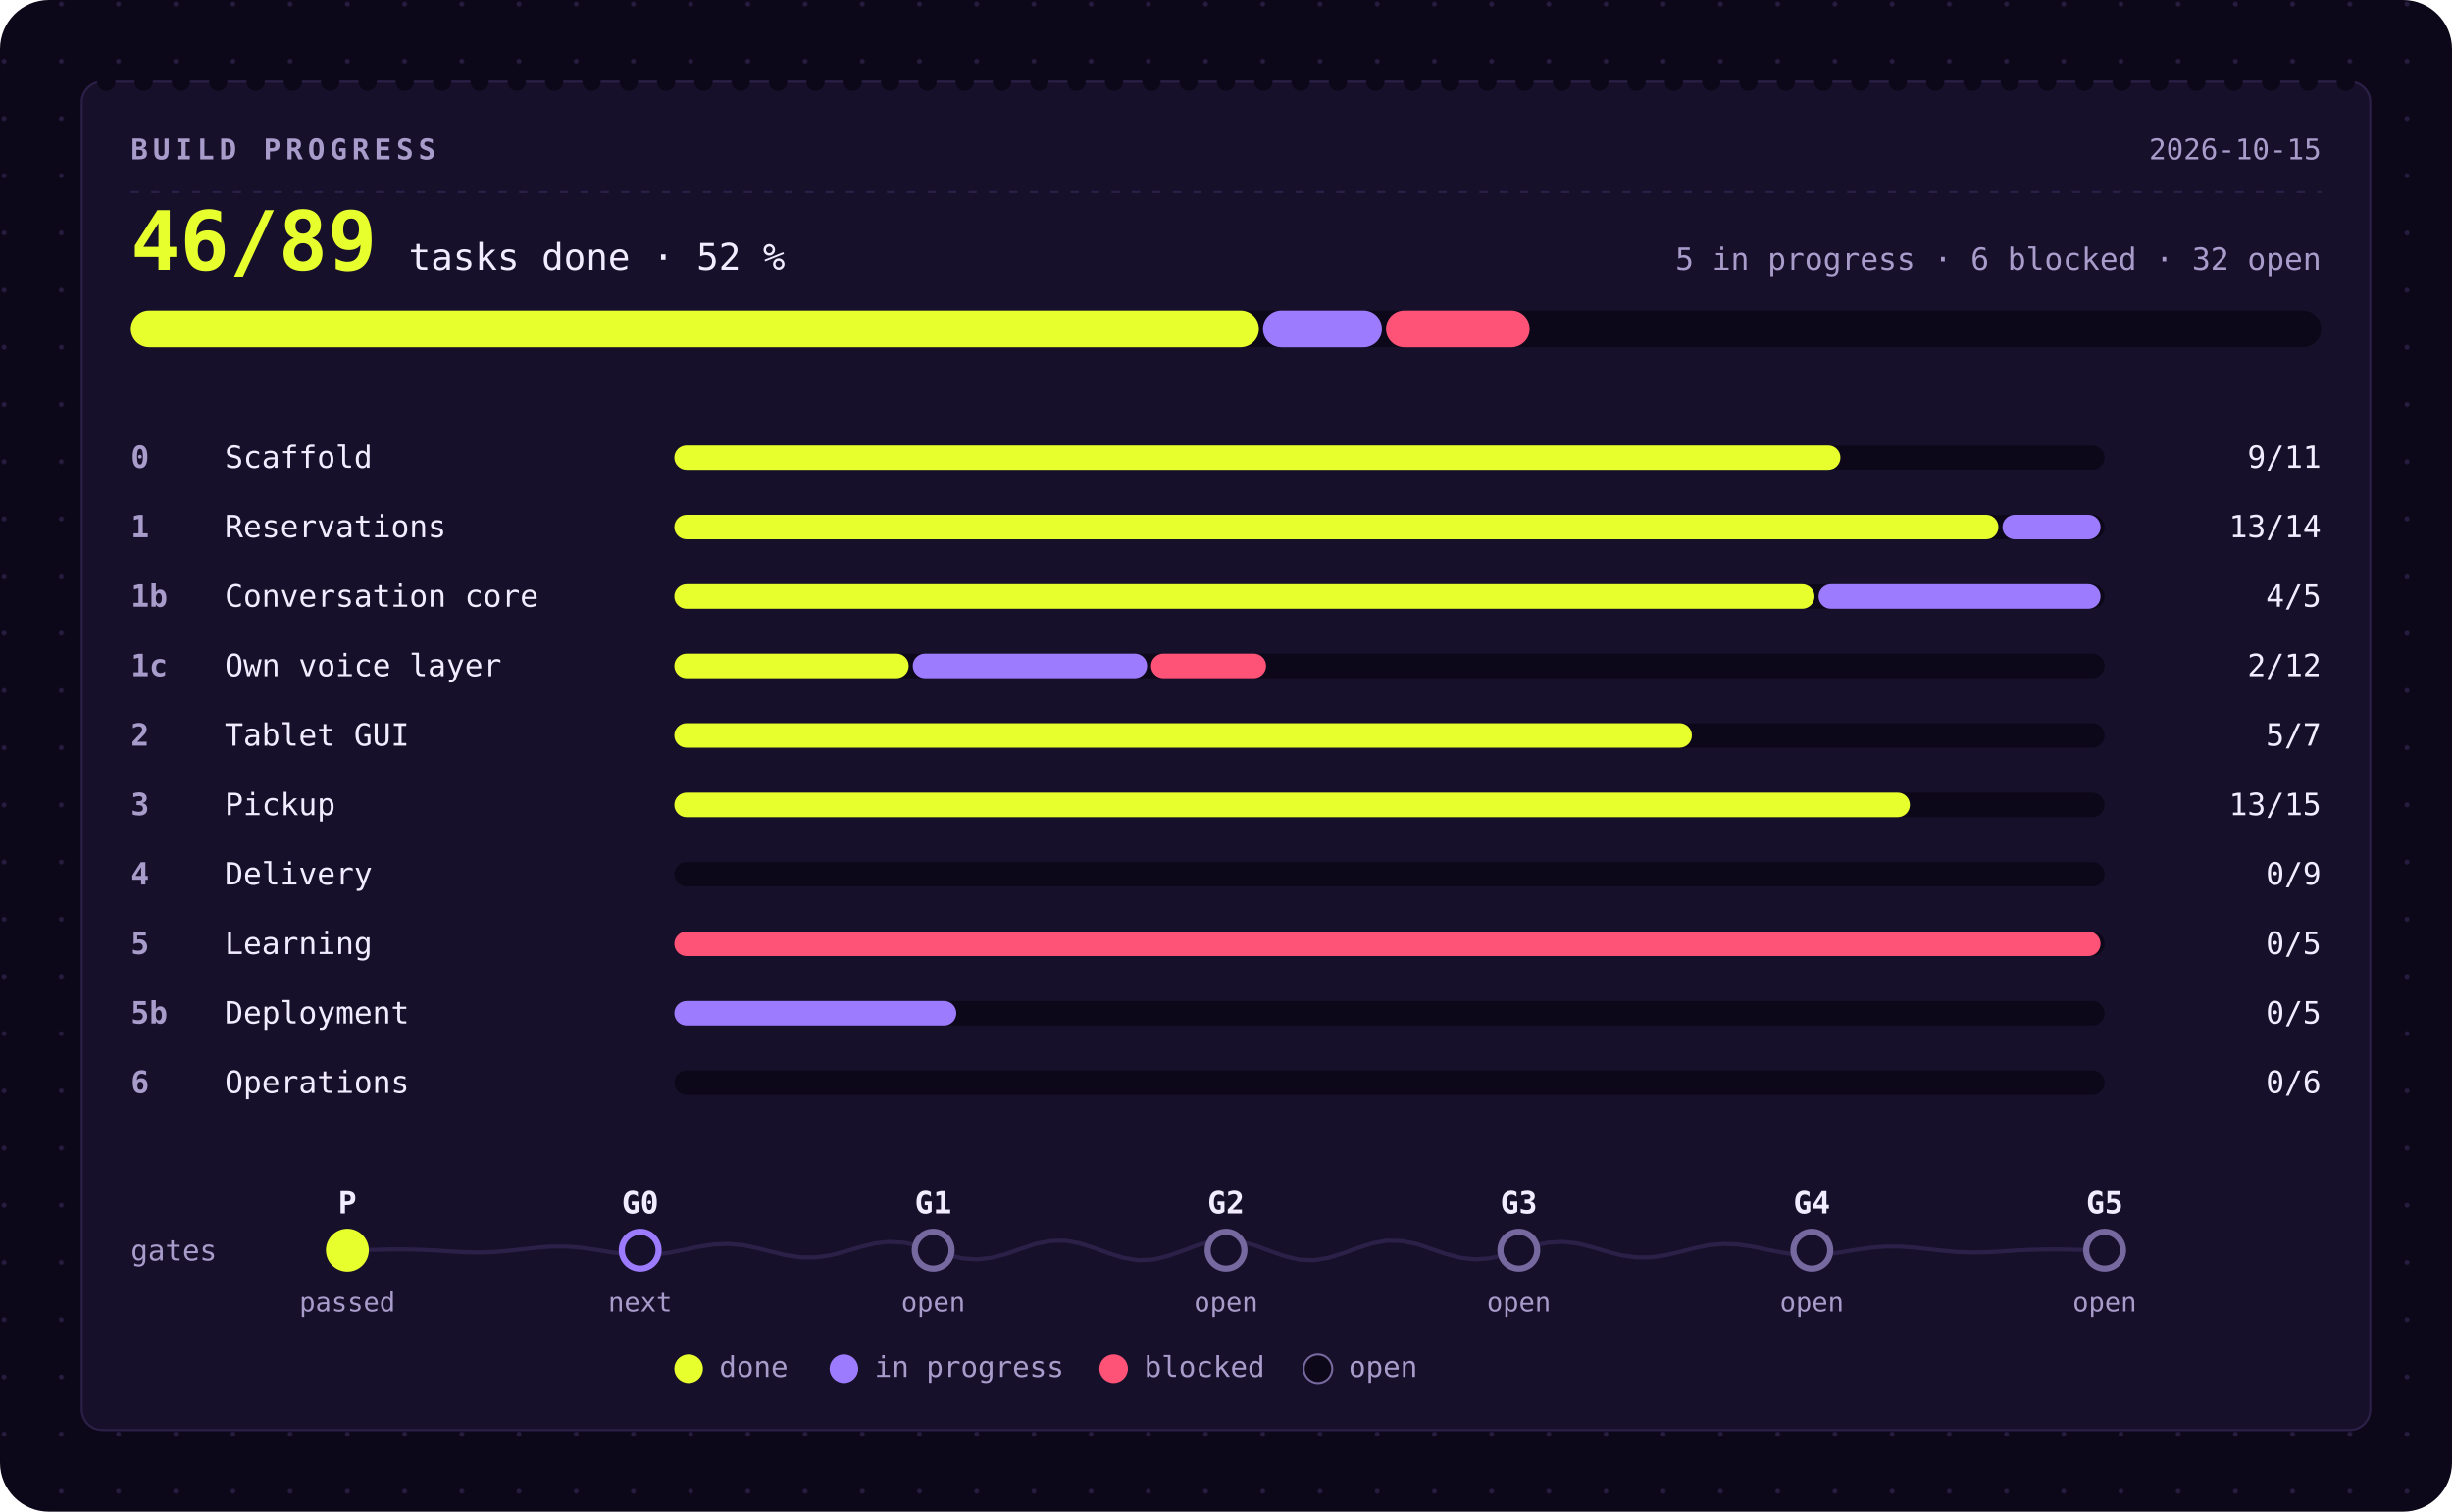
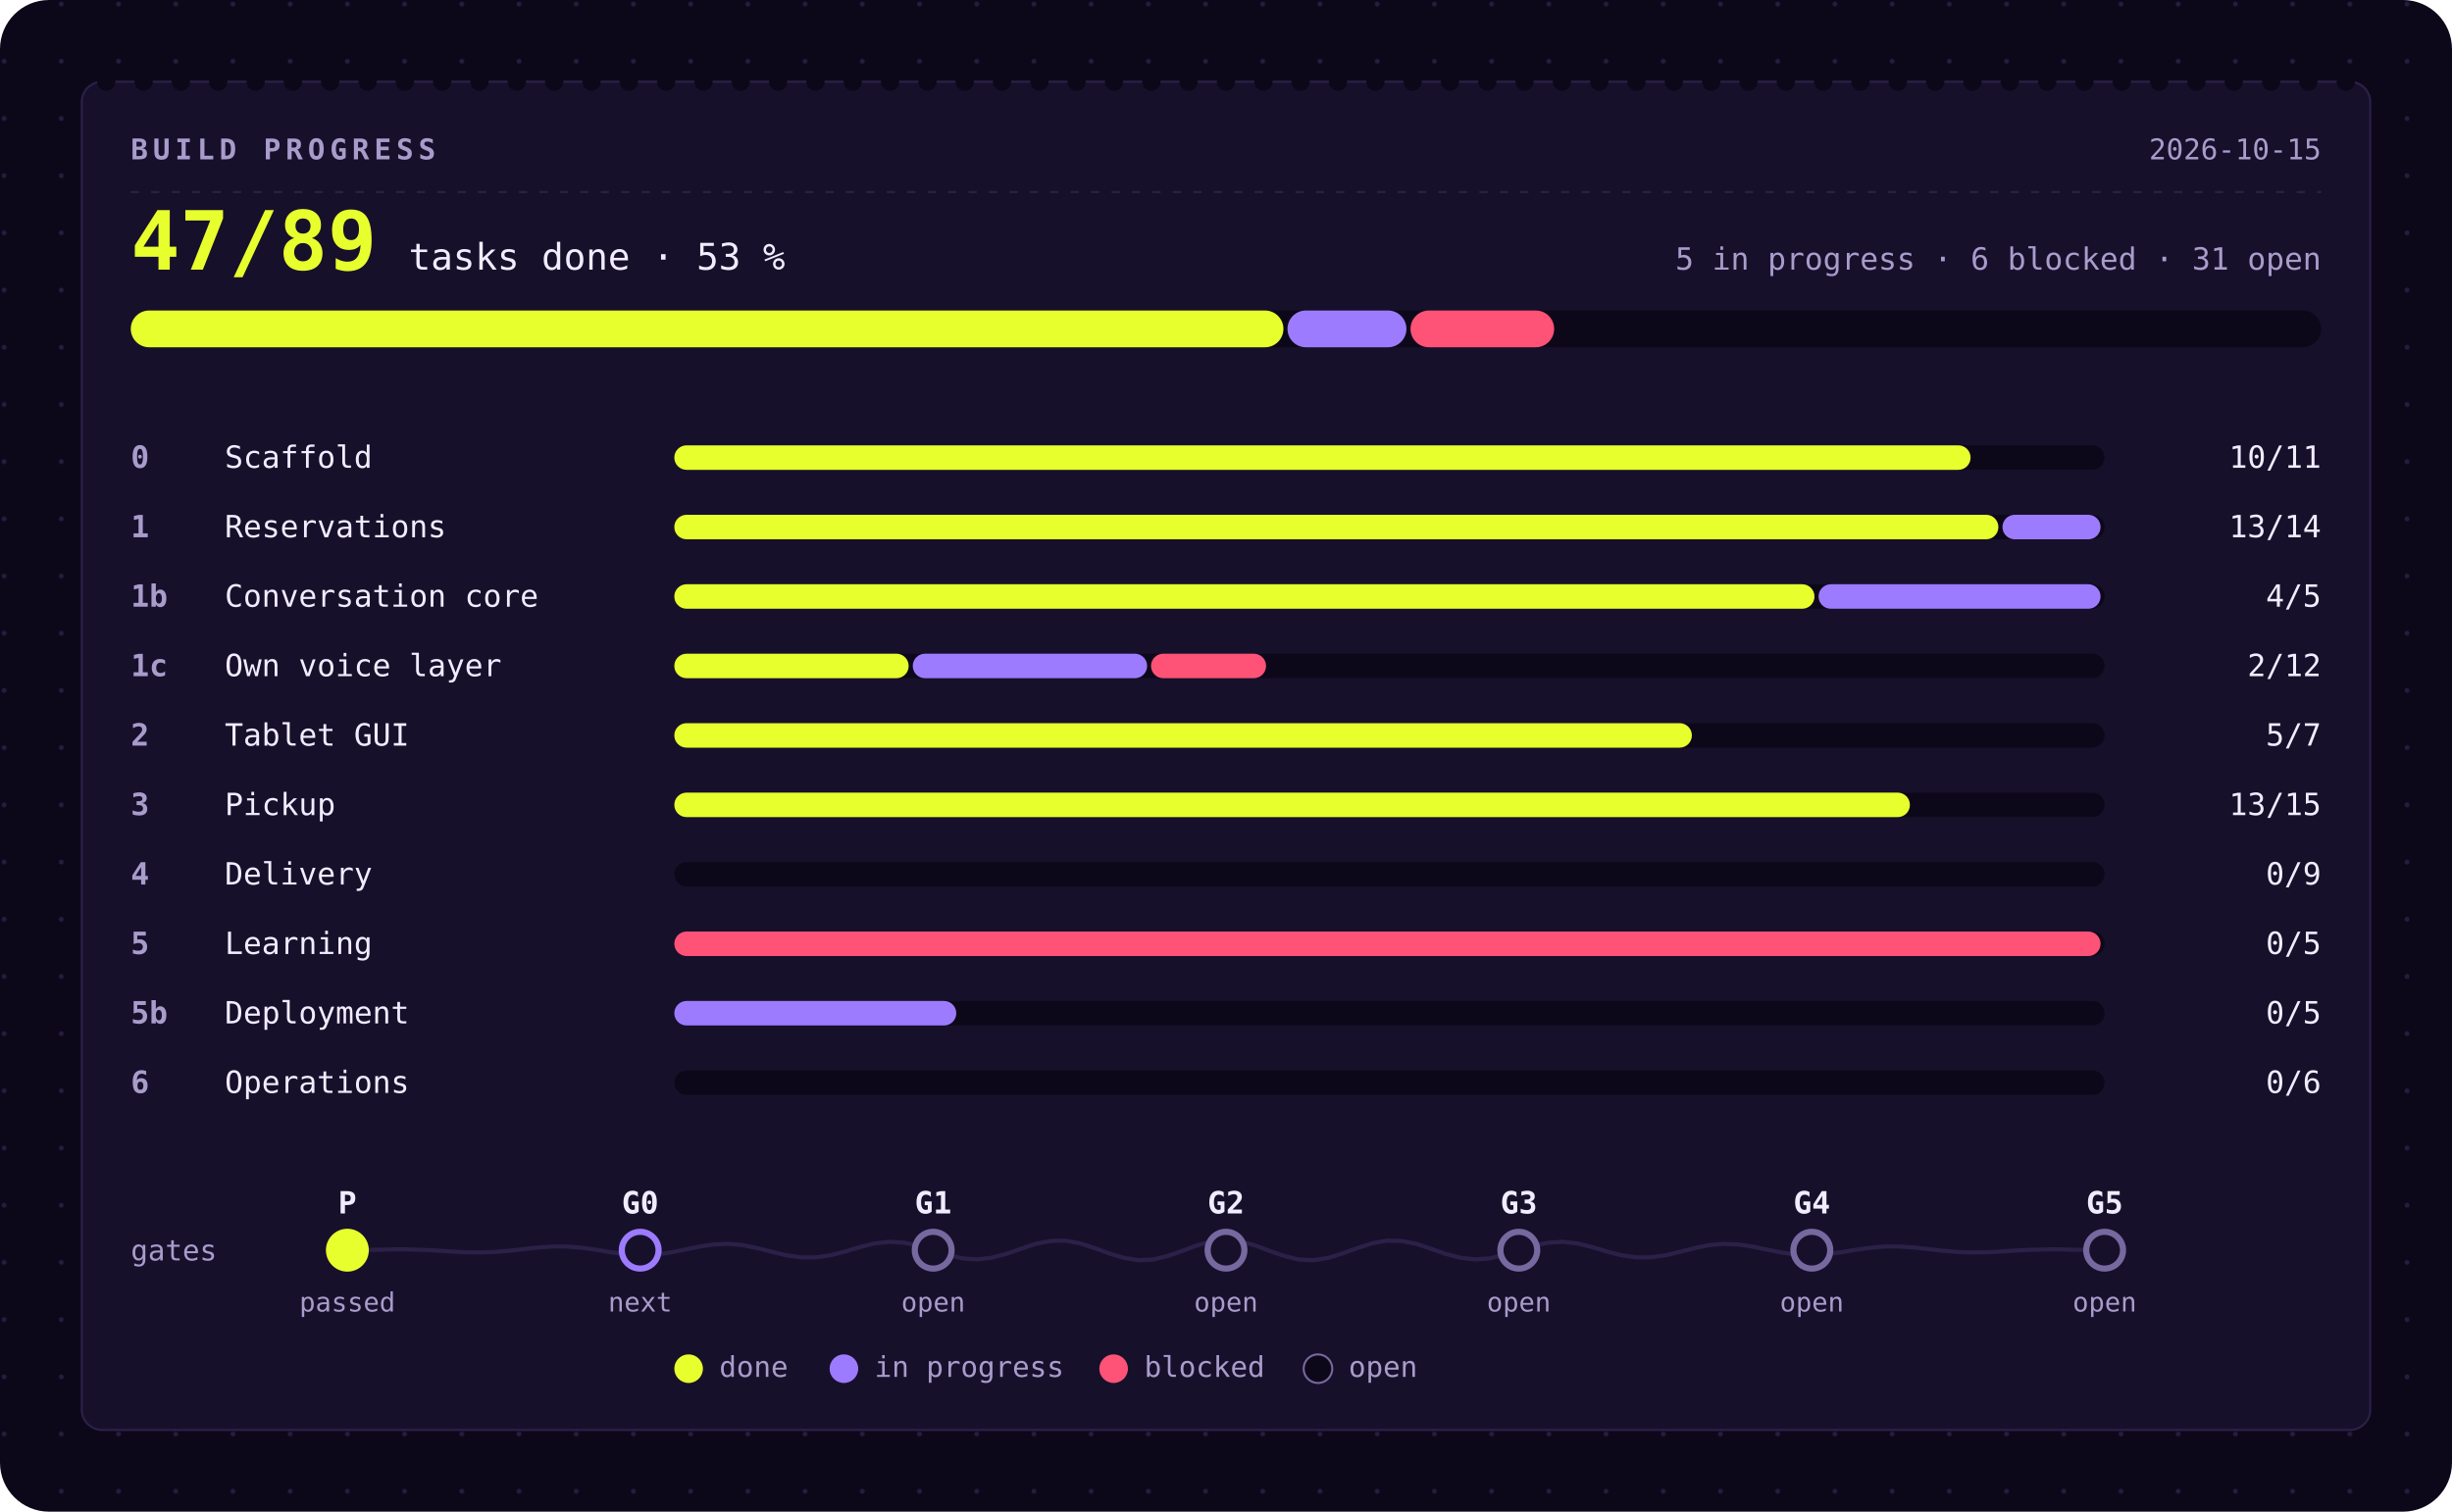
<svg xmlns="http://www.w3.org/2000/svg" width="1200" height="740" viewBox="0 0 1200 740" role="img" aria-labelledby="t d">
  <style>text{font-family:ui-monospace, 'JetBrains Mono', 'SF Mono', Menlo, Consolas, 'DejaVu Sans Mono', monospace}</style>
  <defs>
    <filter id="glow" filterUnits="userSpaceOnUse" x="0" y="0" width="1200" height="740">
      <feGaussianBlur stdDeviation="6" />
    </filter>
    <filter id="soft" filterUnits="userSpaceOnUse" x="0" y="0" width="1200" height="740">
      <feGaussianBlur stdDeviation="2.2" />
    </filter>
  </defs>
  <rect width="1200" height="740" rx="24" fill="#0D0819" />
  <pattern id="dots" width="28" height="28" patternUnits="userSpaceOnUse">
    <circle cx="2" cy="2" r="1.2" fill="#2B2148" />
  </pattern>
  <rect width="1200" height="740" rx="24" fill="url(#dots)" opacity="0.8" />
  <rect x="40" y="40" width="1120" height="660" rx="10" fill="#17102B" stroke="#2B2148" />
  <circle cx="52" cy="40" r="4.5" fill="#0D0819" />
  <circle cx="70.3" cy="40" r="4.5" fill="#0D0819" />
  <circle cx="88.5" cy="40" r="4.5" fill="#0D0819" />
  <circle cx="106.8" cy="40" r="4.5" fill="#0D0819" />
  <circle cx="125.1" cy="40" r="4.5" fill="#0D0819" />
  <circle cx="143.3" cy="40" r="4.5" fill="#0D0819" />
  <circle cx="161.6" cy="40" r="4.5" fill="#0D0819" />
  <circle cx="179.9" cy="40" r="4.5" fill="#0D0819" />
  <circle cx="198.1" cy="40" r="4.5" fill="#0D0819" />
  <circle cx="216.4" cy="40" r="4.5" fill="#0D0819" />
  <circle cx="234.7" cy="40" r="4.5" fill="#0D0819" />
  <circle cx="252.9" cy="40" r="4.5" fill="#0D0819" />
  <circle cx="271.2" cy="40" r="4.5" fill="#0D0819" />
  <circle cx="289.5" cy="40" r="4.5" fill="#0D0819" />
  <circle cx="307.7" cy="40" r="4.5" fill="#0D0819" />
  <circle cx="326" cy="40" r="4.5" fill="#0D0819" />
  <circle cx="344.3" cy="40" r="4.5" fill="#0D0819" />
  <circle cx="362.5" cy="40" r="4.5" fill="#0D0819" />
  <circle cx="380.8" cy="40" r="4.5" fill="#0D0819" />
  <circle cx="399.1" cy="40" r="4.5" fill="#0D0819" />
  <circle cx="417.3" cy="40" r="4.5" fill="#0D0819" />
  <circle cx="435.6" cy="40" r="4.5" fill="#0D0819" />
  <circle cx="453.9" cy="40" r="4.5" fill="#0D0819" />
  <circle cx="472.1" cy="40" r="4.5" fill="#0D0819" />
  <circle cx="490.4" cy="40" r="4.5" fill="#0D0819" />
  <circle cx="508.7" cy="40" r="4.5" fill="#0D0819" />
  <circle cx="526.9" cy="40" r="4.5" fill="#0D0819" />
  <circle cx="545.2" cy="40" r="4.5" fill="#0D0819" />
  <circle cx="563.5" cy="40" r="4.5" fill="#0D0819" />
  <circle cx="581.7" cy="40" r="4.5" fill="#0D0819" />
  <circle cx="600" cy="40" r="4.5" fill="#0D0819" />
  <circle cx="618.3" cy="40" r="4.5" fill="#0D0819" />
  <circle cx="636.5" cy="40" r="4.5" fill="#0D0819" />
  <circle cx="654.8" cy="40" r="4.5" fill="#0D0819" />
  <circle cx="673.1" cy="40" r="4.5" fill="#0D0819" />
  <circle cx="691.3" cy="40" r="4.5" fill="#0D0819" />
  <circle cx="709.6" cy="40" r="4.5" fill="#0D0819" />
  <circle cx="727.9" cy="40" r="4.5" fill="#0D0819" />
  <circle cx="746.1" cy="40" r="4.5" fill="#0D0819" />
  <circle cx="764.4" cy="40" r="4.5" fill="#0D0819" />
  <circle cx="782.7" cy="40" r="4.5" fill="#0D0819" />
  <circle cx="800.9" cy="40" r="4.5" fill="#0D0819" />
  <circle cx="819.2" cy="40" r="4.5" fill="#0D0819" />
  <circle cx="837.5" cy="40" r="4.5" fill="#0D0819" />
  <circle cx="855.7" cy="40" r="4.5" fill="#0D0819" />
  <circle cx="874" cy="40" r="4.5" fill="#0D0819" />
  <circle cx="892.3" cy="40" r="4.5" fill="#0D0819" />
  <circle cx="910.5" cy="40" r="4.5" fill="#0D0819" />
  <circle cx="928.8" cy="40" r="4.5" fill="#0D0819" />
  <circle cx="947.1" cy="40" r="4.5" fill="#0D0819" />
  <circle cx="965.3" cy="40" r="4.5" fill="#0D0819" />
  <circle cx="983.6" cy="40" r="4.5" fill="#0D0819" />
  <circle cx="1001.9" cy="40" r="4.5" fill="#0D0819" />
  <circle cx="1020.1" cy="40" r="4.5" fill="#0D0819" />
  <circle cx="1038.4" cy="40" r="4.5" fill="#0D0819" />
  <circle cx="1056.7" cy="40" r="4.5" fill="#0D0819" />
  <circle cx="1074.9" cy="40" r="4.5" fill="#0D0819" />
  <circle cx="1093.2" cy="40" r="4.5" fill="#0D0819" />
  <circle cx="1111.5" cy="40" r="4.5" fill="#0D0819" />
  <circle cx="1129.7" cy="40" r="4.5" fill="#0D0819" />
  <circle cx="1148" cy="40" r="4.5" fill="#0D0819" />
  <text x="64" y="78" font-size="14" fill="#A89CCB" font-weight="700" letter-spacing="2.4">BUILD PROGRESS</text>
  <text x="1136" y="78" font-size="14" fill="#A89CCB" text-anchor="end">2026-10-15</text>
  <line x1="64" y1="94" x2="1136" y2="94" stroke="#2B2148" stroke-dasharray="4 6" />
-   <text x="64" y="132" font-size="40" fill="#E8FF2E" font-weight="700">46/89</text>
-   <text x="200" y="132" font-size="18" fill="#F1ECFF">tasks done · 52 %</text>
-   <text x="1136" y="132" font-size="15" fill="#A89CCB" text-anchor="end">5 in progress · 6 blocked · 32 open</text>
+   <text x="64" y="132" font-size="40" fill="#E8FF2E" font-weight="700">47/89</text>
+   <text x="200" y="132" font-size="18" fill="#F1ECFF">tasks done · 53 %</text>
+   <text x="1136" y="132" font-size="15" fill="#A89CCB" text-anchor="end">5 in progress · 6 blocked · 31 open</text>
  <rect x="64" y="152" width="1072" height="18" rx="9" fill="#0D0819" />
-   <rect x="64" y="152" width="552.1" height="18" rx="9" fill="#E8FF2E" />
-   <rect x="618.1" y="152" width="58.2" height="18" rx="9" fill="#9D7BFF" />
-   <rect x="678.3" y="152" width="70.3" height="18" rx="9" fill="#FF5277" />
+   <rect x="64" y="152" width="564.1" height="18" rx="9" fill="#E8FF2E" />
+   <rect x="630.1" y="152" width="58.2" height="18" rx="9" fill="#9D7BFF" />
+   <rect x="690.3" y="152" width="70.3" height="18" rx="9" fill="#FF5277" />
  <text x="64" y="229" font-size="15" fill="#A89CCB" font-weight="700">0</text>
  <text x="110" y="229" font-size="15" fill="#F1ECFF">Scaffold</text>
  <rect x="330" y="218" width="700" height="12" rx="6" fill="#0D0819" />
-   <rect x="330" y="218" width="570.7" height="12" rx="6" fill="#E8FF2E" />
-   <text x="1136" y="229" font-size="15" fill="#F1ECFF" text-anchor="end">9/11</text>
+   <rect x="330" y="218" width="634.4" height="12" rx="6" fill="#E8FF2E" />
+   <text x="1136" y="229" font-size="15" fill="#F1ECFF" text-anchor="end">10/11</text>
  <text x="64" y="263" font-size="15" fill="#A89CCB" font-weight="700">1</text>
  <text x="110" y="263" font-size="15" fill="#F1ECFF">Reservations</text>
  <rect x="330" y="252" width="700" height="12" rx="6" fill="#0D0819" />
  <rect x="330" y="252" width="648" height="12" rx="6" fill="#E8FF2E" />
  <rect x="980" y="252" width="48" height="12" rx="6" fill="#9D7BFF" />
  <text x="1136" y="263" font-size="15" fill="#F1ECFF" text-anchor="end">13/14</text>
  <text x="64" y="297" font-size="15" fill="#A89CCB" font-weight="700">1b</text>
  <text x="110" y="297" font-size="15" fill="#F1ECFF">Conversation core</text>
  <rect x="330" y="286" width="700" height="12" rx="6" fill="#0D0819" />
  <rect x="330" y="286" width="558" height="12" rx="6" fill="#E8FF2E" />
  <rect x="890" y="286" width="138" height="12" rx="6" fill="#9D7BFF" />
  <text x="1136" y="297" font-size="15" fill="#F1ECFF" text-anchor="end">4/5</text>
  <text x="64" y="331" font-size="15" fill="#A89CCB" font-weight="700">1c</text>
  <text x="110" y="331" font-size="15" fill="#F1ECFF">Own voice layer</text>
  <rect x="330" y="320" width="700" height="12" rx="6" fill="#0D0819" />
  <rect x="330" y="320" width="114.7" height="12" rx="6" fill="#E8FF2E" />
  <rect x="446.7" y="320" width="114.7" height="12" rx="6" fill="#9D7BFF" />
  <rect x="563.3" y="320" width="56.3" height="12" rx="6" fill="#FF5277" />
  <text x="1136" y="331" font-size="15" fill="#F1ECFF" text-anchor="end">2/12</text>
  <text x="64" y="365" font-size="15" fill="#A89CCB" font-weight="700">2</text>
  <text x="110" y="365" font-size="15" fill="#F1ECFF">Tablet GUI</text>
  <rect x="330" y="354" width="700" height="12" rx="6" fill="#0D0819" />
  <rect x="330" y="354" width="498" height="12" rx="6" fill="#E8FF2E" />
  <text x="1136" y="365" font-size="15" fill="#F1ECFF" text-anchor="end">5/7</text>
  <text x="64" y="399" font-size="15" fill="#A89CCB" font-weight="700">3</text>
  <text x="110" y="399" font-size="15" fill="#F1ECFF">Pickup</text>
  <rect x="330" y="388" width="700" height="12" rx="6" fill="#0D0819" />
  <rect x="330" y="388" width="604.7" height="12" rx="6" fill="#E8FF2E" />
  <text x="1136" y="399" font-size="15" fill="#F1ECFF" text-anchor="end">13/15</text>
  <text x="64" y="433" font-size="15" fill="#A89CCB" font-weight="700">4</text>
  <text x="110" y="433" font-size="15" fill="#F1ECFF">Delivery</text>
  <rect x="330" y="422" width="700" height="12" rx="6" fill="#0D0819" />
  <text x="1136" y="433" font-size="15" fill="#F1ECFF" text-anchor="end">0/9</text>
  <text x="64" y="467" font-size="15" fill="#A89CCB" font-weight="700">5</text>
  <text x="110" y="467" font-size="15" fill="#F1ECFF">Learning</text>
  <rect x="330" y="456" width="700" height="12" rx="6" fill="#0D0819" />
  <rect x="330" y="456" width="698" height="12" rx="6" fill="#FF5277" />
  <text x="1136" y="467" font-size="15" fill="#F1ECFF" text-anchor="end">0/5</text>
  <text x="64" y="501" font-size="15" fill="#A89CCB" font-weight="700">5b</text>
  <text x="110" y="501" font-size="15" fill="#F1ECFF">Deployment</text>
  <rect x="330" y="490" width="700" height="12" rx="6" fill="#0D0819" />
  <rect x="330" y="490" width="138" height="12" rx="6" fill="#9D7BFF" />
  <text x="1136" y="501" font-size="15" fill="#F1ECFF" text-anchor="end">0/5</text>
  <text x="64" y="535" font-size="15" fill="#A89CCB" font-weight="700">6</text>
  <text x="110" y="535" font-size="15" fill="#F1ECFF">Operations</text>
  <rect x="330" y="524" width="700" height="12" rx="6" fill="#0D0819" />
  <text x="1136" y="535" font-size="15" fill="#F1ECFF" text-anchor="end">0/6</text>
  <path d="M170 612 L177.2 611.9 L184.3 611.8 L191.5 611.6 L198.7 611.6 L205.8 611.8 L213 612.1 L220.2 612.6 L227.3 613 L234.5 613.1 L241.7 612.9 L248.8 612.3 L256 611.5 L263.2 610.7 L270.3 610.2 L277.5 610.2 L284.7 610.8 L291.8 611.8 L299 613 L306.2 614 L313.3 614.5 L320.5 614.2 L327.7 613.2 L334.8 611.8 L342 610.3 L349.2 609.2 L356.3 608.9 L363.5 609.5 L370.7 611 L377.8 612.8 L385 614.5 L392.2 615.5 L399.3 615.5 L406.5 614.5 L413.7 612.6 L420.8 610.5 L428 608.7 L435.2 607.9 L442.3 608.3 L449.5 609.8 L456.7 612 L463.8 614.3 L471 616 L478.2 616.5 L485.3 615.7 L492.5 613.8 L499.7 611.3 L506.8 608.9 L514 607.5 L521.2 607.3 L528.3 608.6 L535.5 610.9 L542.7 613.5 L549.8 615.7 L557 616.9 L564.2 616.6 L571.3 614.9 L578.5 612.4 L585.7 609.7 L592.8 607.7 L600 607 L607.2 607.7 L614.3 609.7 L621.5 612.4 L628.7 614.9 L635.8 616.6 L643 616.9 L650.2 615.7 L657.3 613.5 L664.5 610.9 L671.7 608.6 L678.8 607.3 L686 607.5 L693.2 608.9 L700.3 611.3 L707.5 613.8 L714.7 615.7 L721.8 616.5 L729 616 L736.2 614.3 L743.3 612 L750.5 609.8 L757.7 608.3 L764.8 607.9 L772 608.7 L779.2 610.5 L786.3 612.6 L793.5 614.5 L800.7 615.5 L807.8 615.5 L815 614.5 L822.2 612.8 L829.3 611 L836.5 609.5 L843.7 608.9 L850.8 609.2 L858 610.3 L865.2 611.8 L872.3 613.2 L879.5 614.2 L886.7 614.5 L893.8 614 L901 613 L908.2 611.8 L915.3 610.8 L922.5 610.2 L929.7 610.2 L936.8 610.7 L944 611.5 L951.2 612.3 L958.3 612.9 L965.5 613.1 L972.7 613 L979.8 612.6 L987 612.1 L994.2 611.8 L1001.3 611.6 L1008.5 611.6 L1015.7 611.8 L1022.8 611.9 L1030 612" fill="none" stroke="#2B2148" stroke-width="2" />
  <circle cx="170" cy="612" r="9" fill="#E8FF2E" stroke="#E8FF2E" stroke-width="3" />
  <text x="170" y="594" font-size="15" fill="#F1ECFF" text-anchor="middle" font-weight="700">P</text>
  <text x="170" y="642" font-size="13" fill="#A89CCB" text-anchor="middle">passed</text>
  <circle cx="313.3" cy="612" r="9" fill="#17102B" stroke="#9D7BFF" stroke-width="3" />
  <text x="313.3" y="594" font-size="15" fill="#F1ECFF" text-anchor="middle" font-weight="700">G0</text>
  <text x="313.3" y="642" font-size="13" fill="#A89CCB" text-anchor="middle">next</text>
  <circle cx="456.7" cy="612" r="9" fill="#17102B" stroke="#76699F" stroke-width="3" />
  <text x="456.7" y="594" font-size="15" fill="#F1ECFF" text-anchor="middle" font-weight="700">G1</text>
  <text x="456.7" y="642" font-size="13" fill="#A89CCB" text-anchor="middle">open</text>
  <circle cx="600" cy="612" r="9" fill="#17102B" stroke="#76699F" stroke-width="3" />
  <text x="600" y="594" font-size="15" fill="#F1ECFF" text-anchor="middle" font-weight="700">G2</text>
  <text x="600" y="642" font-size="13" fill="#A89CCB" text-anchor="middle">open</text>
  <circle cx="743.3" cy="612" r="9" fill="#17102B" stroke="#76699F" stroke-width="3" />
  <text x="743.3" y="594" font-size="15" fill="#F1ECFF" text-anchor="middle" font-weight="700">G3</text>
  <text x="743.3" y="642" font-size="13" fill="#A89CCB" text-anchor="middle">open</text>
  <circle cx="886.7" cy="612" r="9" fill="#17102B" stroke="#76699F" stroke-width="3" />
  <text x="886.7" y="594" font-size="15" fill="#F1ECFF" text-anchor="middle" font-weight="700">G4</text>
  <text x="886.7" y="642" font-size="13" fill="#A89CCB" text-anchor="middle">open</text>
  <circle cx="1030" cy="612" r="9" fill="#17102B" stroke="#76699F" stroke-width="3" />
  <text x="1030" y="594" font-size="15" fill="#F1ECFF" text-anchor="middle" font-weight="700">G5</text>
  <text x="1030" y="642" font-size="13" fill="#A89CCB" text-anchor="middle">open</text>
  <text x="64" y="617" font-size="14" fill="#A89CCB">gates</text>
  <rect x="330" y="663" width="14" height="14" rx="7" fill="#E8FF2E" />
  <text x="352" y="674" font-size="14" fill="#A89CCB">done</text>
  <rect x="406" y="663" width="14" height="14" rx="7" fill="#9D7BFF" />
  <text x="428" y="674" font-size="14" fill="#A89CCB">in progress</text>
  <rect x="538" y="663" width="14" height="14" rx="7" fill="#FF5277" />
  <text x="560" y="674" font-size="14" fill="#A89CCB">blocked</text>
  <rect x="638" y="663" width="14" height="14" rx="7" fill="#0D0819" stroke="#76699F" />
  <text x="660" y="674" font-size="14" fill="#A89CCB">open</text>
</svg>
